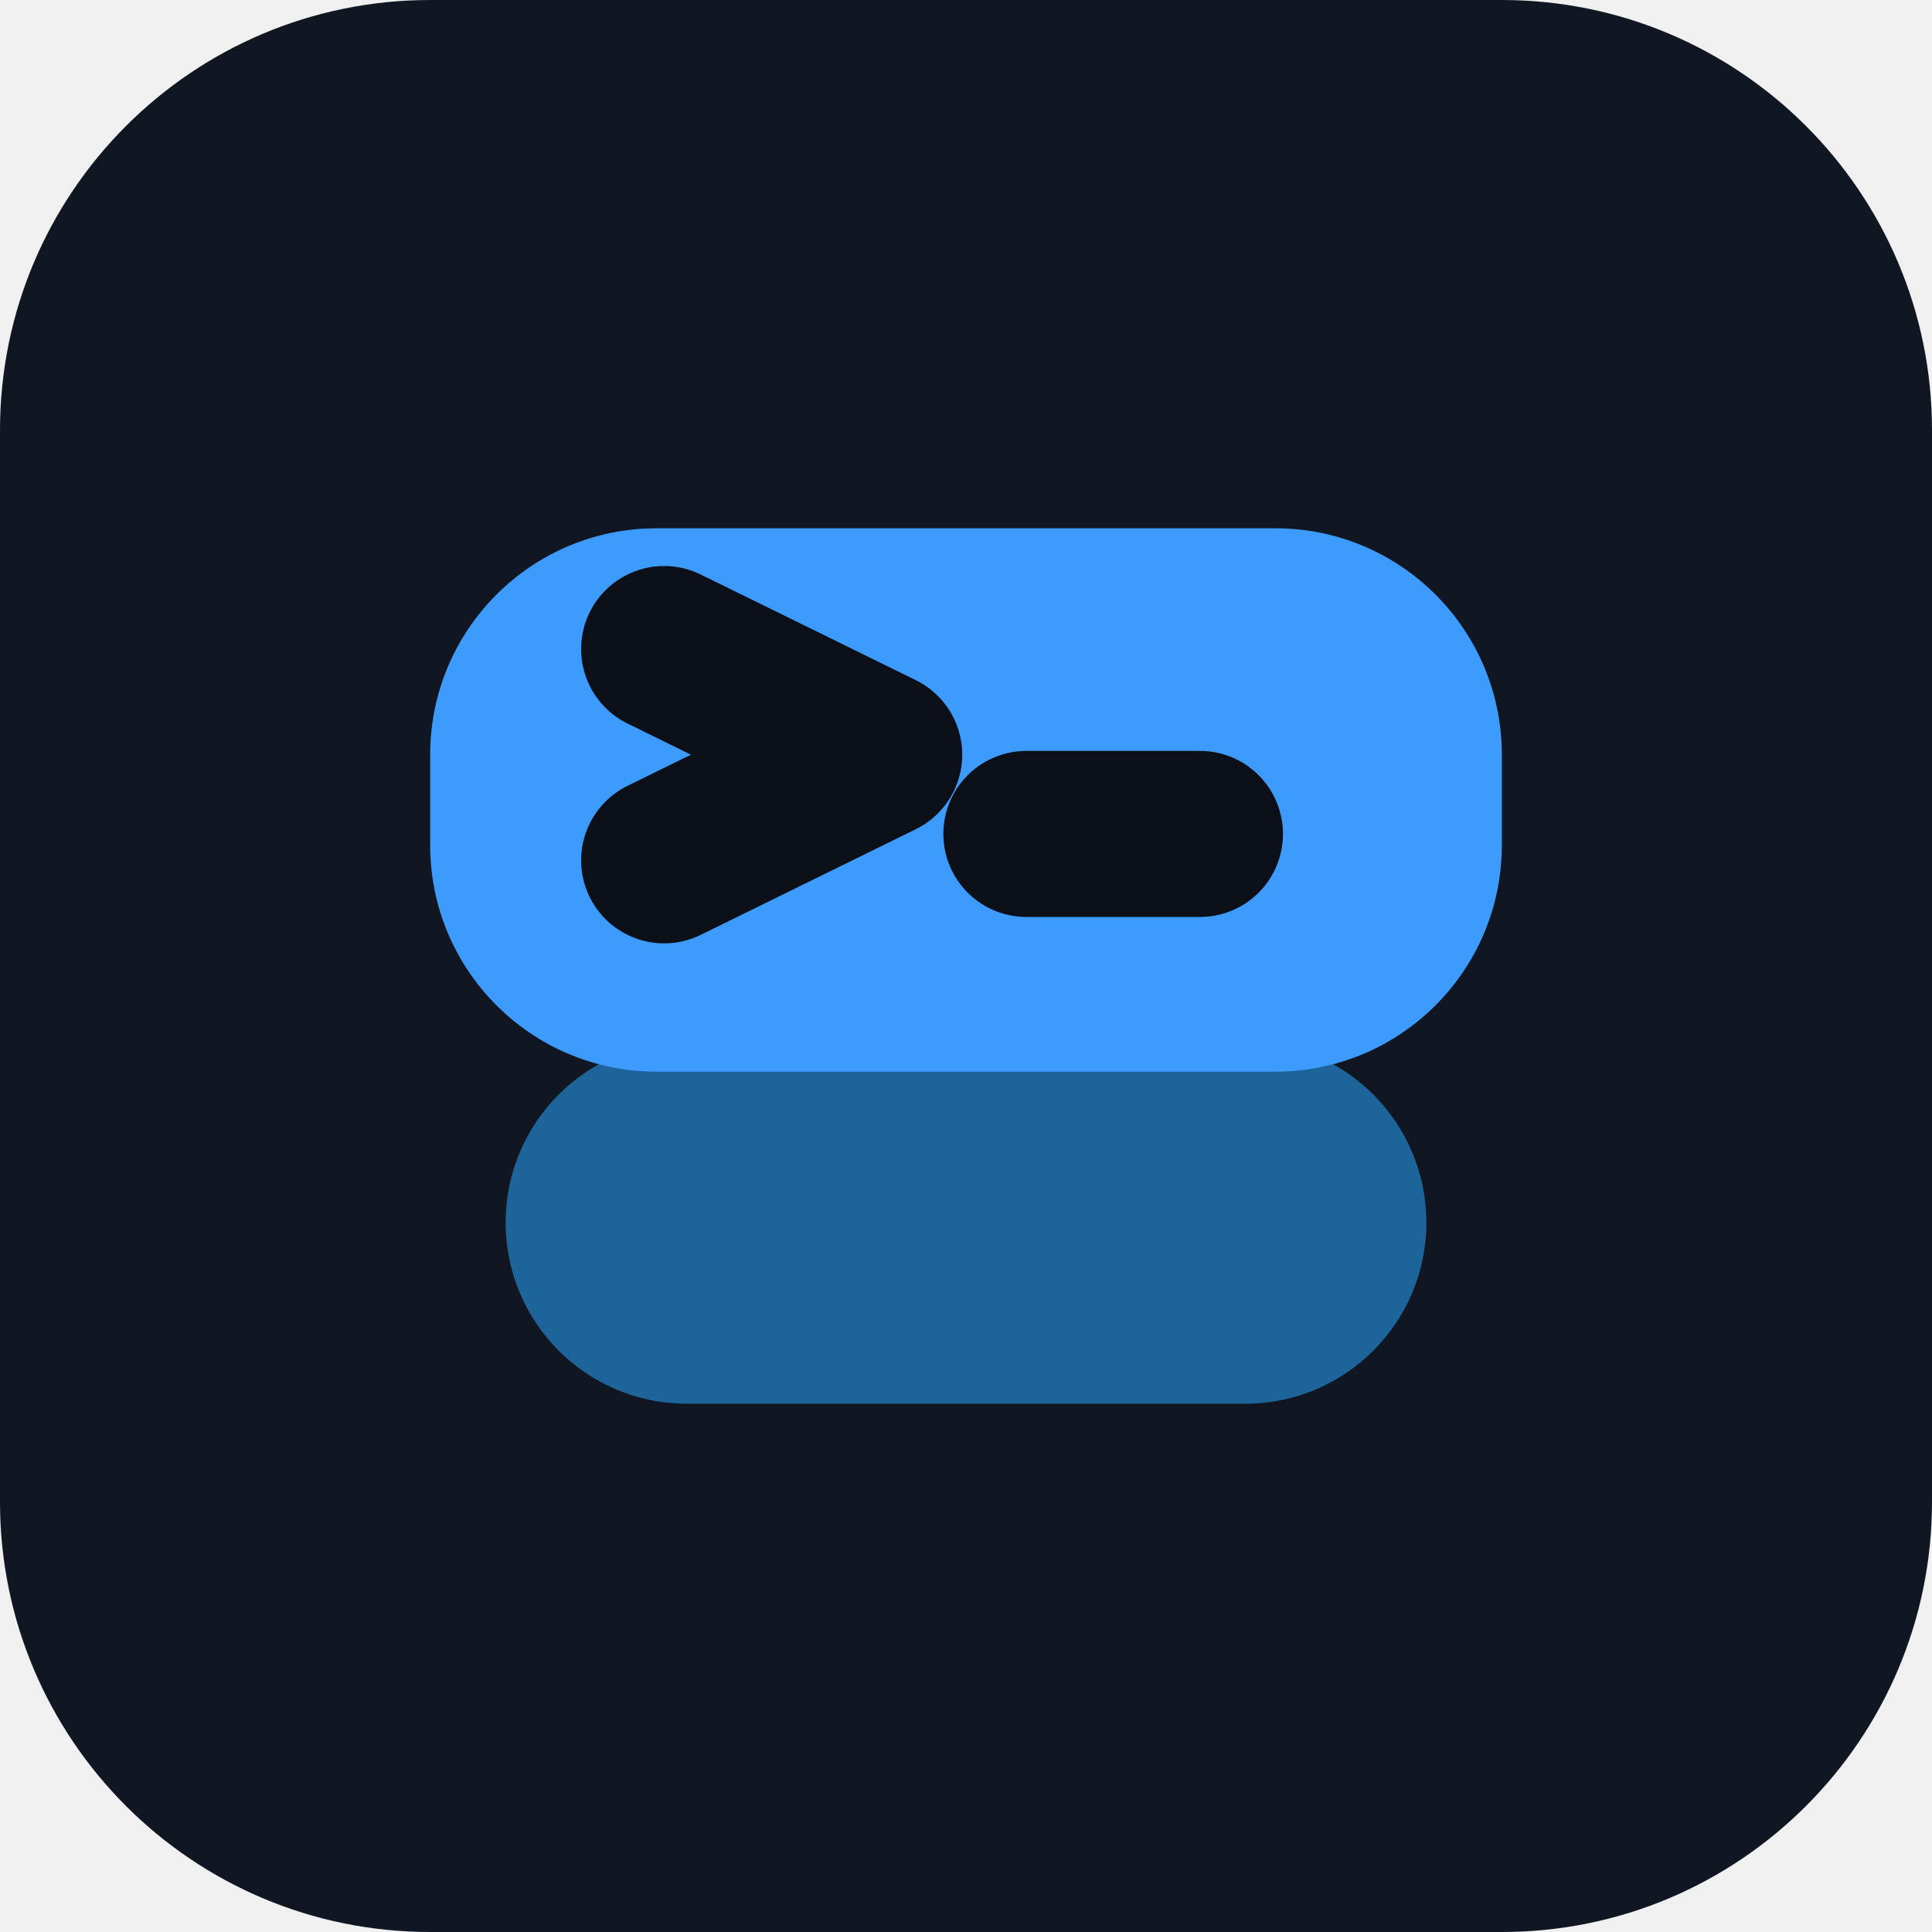
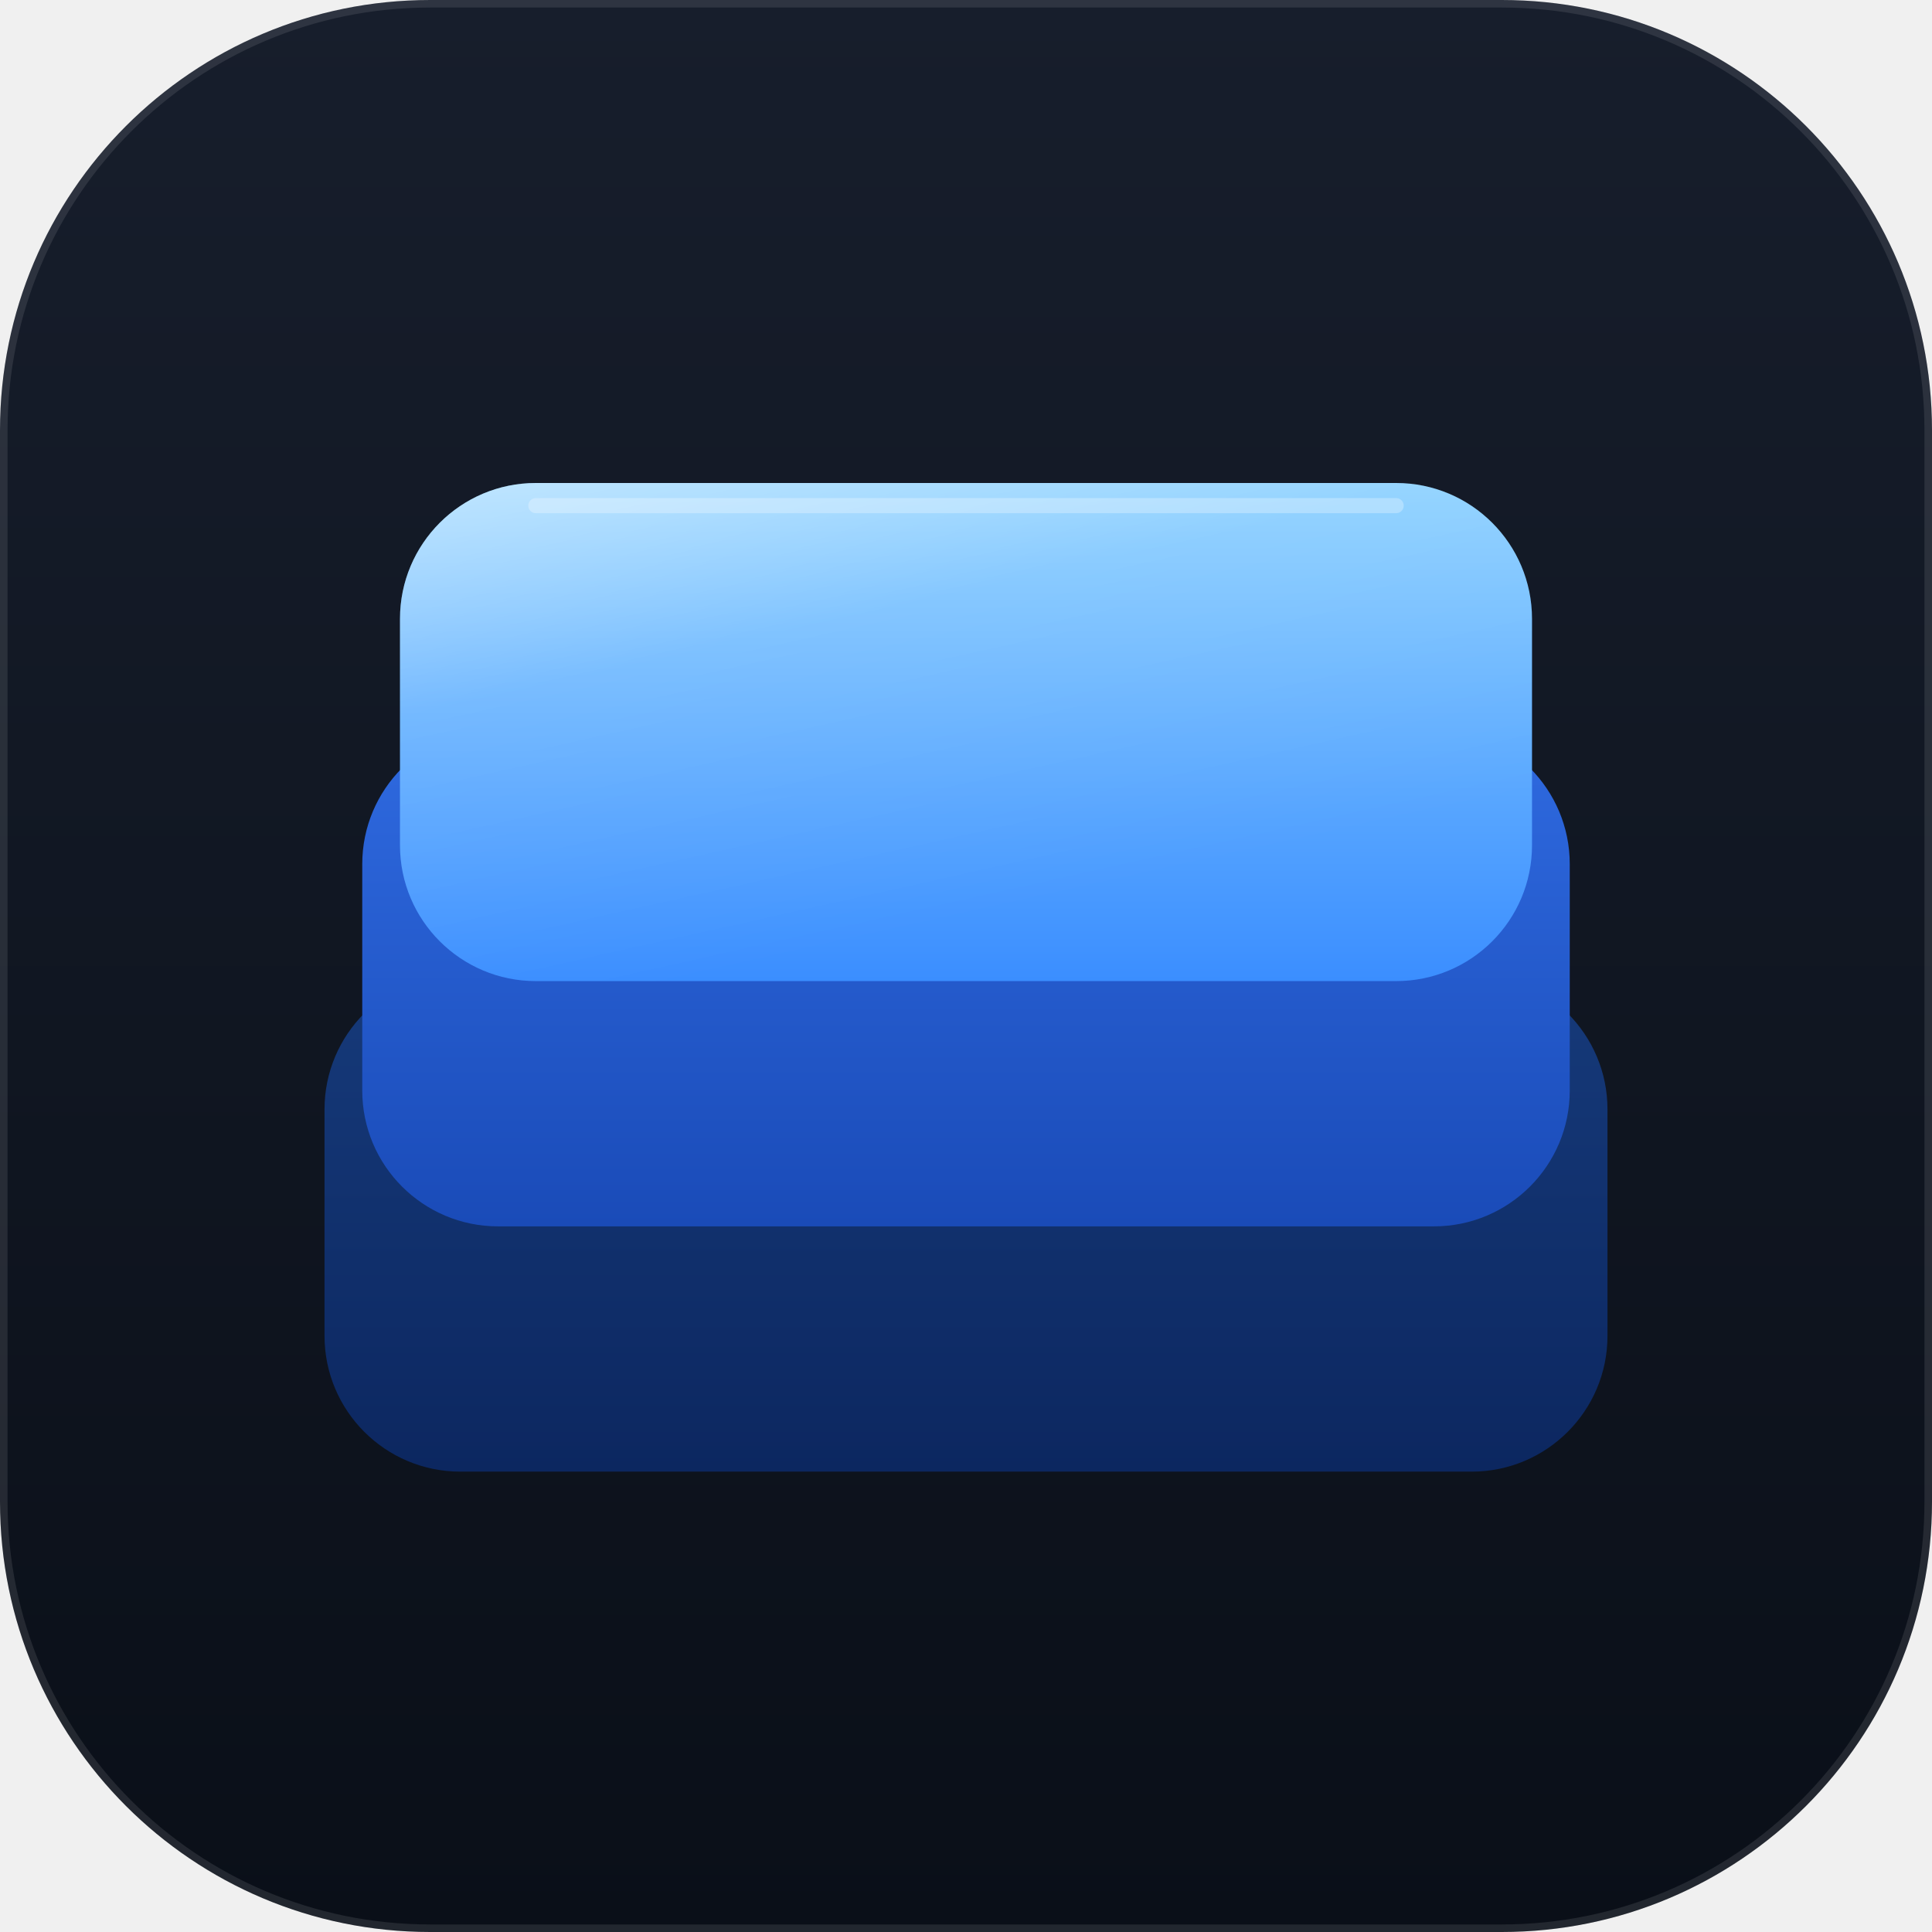
<svg xmlns="http://www.w3.org/2000/svg" width="1024" height="1024" viewBox="0 0 1024 1024">
-   <rect width="1024" height="1024" rx="228" fill="#101722" />
-   <rect x="268" y="552" width="488" height="192" rx="96" fill="#1c6499" />
-   <rect x="228" y="280" width="568" height="288" rx="120" fill="#3d9bfd" />
-   <g fill="none" stroke="#0a0f18" stroke-width="88" stroke-linecap="round" stroke-linejoin="round">
-     <path d="M352 344 L466 400 L352 456" />
-     <path d="M544 442 L636 442" />
-   </g>
+   <defs>
+     <linearGradient id="a-tile" x1="0" y1="0" x2="0" y2="1">
+       <stop offset="0%" stop-color="#171E2C" />
+       <stop offset="100%" stop-color="#0A0F18" />
+     </linearGradient>
+     <linearGradient id="a-top" x1="0" y1="0" x2="0" y2="1">
+       <stop offset="0%" stop-color="#8AD0FF" />
+       <stop offset="100%" stop-color="#3B8EFF" />
+     </linearGradient>
+     <linearGradient id="a-mid" x1="0" y1="0" x2="0" y2="1">
+       <stop offset="0%" stop-color="#2F6AE0" />
+       <stop offset="100%" stop-color="#1A4BB8" />
+     </linearGradient>
+     <linearGradient id="a-bot" x1="0" y1="0" x2="0" y2="1">
+       <stop offset="0%" stop-color="#163A7A" />
+       <stop offset="100%" stop-color="#0C2760" />
+     </linearGradient>
+     <linearGradient id="a-sheen" x1="0.12" y1="0" x2="0.55" y2="0.85">
+       <stop offset="0%" stop-color="#ffffff" stop-opacity="0.42" />
+       <stop offset="38%" stop-color="#ffffff" stop-opacity="0.10" />
+       <stop offset="100%" stop-color="#ffffff" stop-opacity="0" />
+     </linearGradient>
+     <clipPath id="a-tile-clip">
+       <rect width="1024" height="1024" rx="228" />
+     </clipPath>
+     <clipPath id="a-top-clip">
+       <rect x="212" y="256" width="600" height="264" rx="72" />
+     </clipPath>
+   </defs>
+   <rect width="1024" height="1024" rx="228" fill="url(#a-tile)" />
+   <rect width="1024" height="1024" rx="228" fill="none" stroke="#ffffff" stroke-opacity="0.10" stroke-width="8" clip-path="url(#a-tile-clip)" />
+   <rect x="172" y="516" width="680" height="264" rx="72" fill="url(#a-bot)" />
+   <rect x="192" y="386" width="640" height="264" rx="72" fill="url(#a-mid)" />
+   <rect x="212" y="256" width="600" height="264" rx="72" fill="url(#a-top)" />
+   <rect x="212" y="256" width="600" height="264" rx="72" fill="url(#a-sheen)" clip-path="url(#a-top-clip)" />
+   <path d="M 284 268 H 740" fill="none" stroke="#ffffff" stroke-opacity="0.28" stroke-width="8" stroke-linecap="round" clip-path="url(#a-top-clip)" />
</svg>
